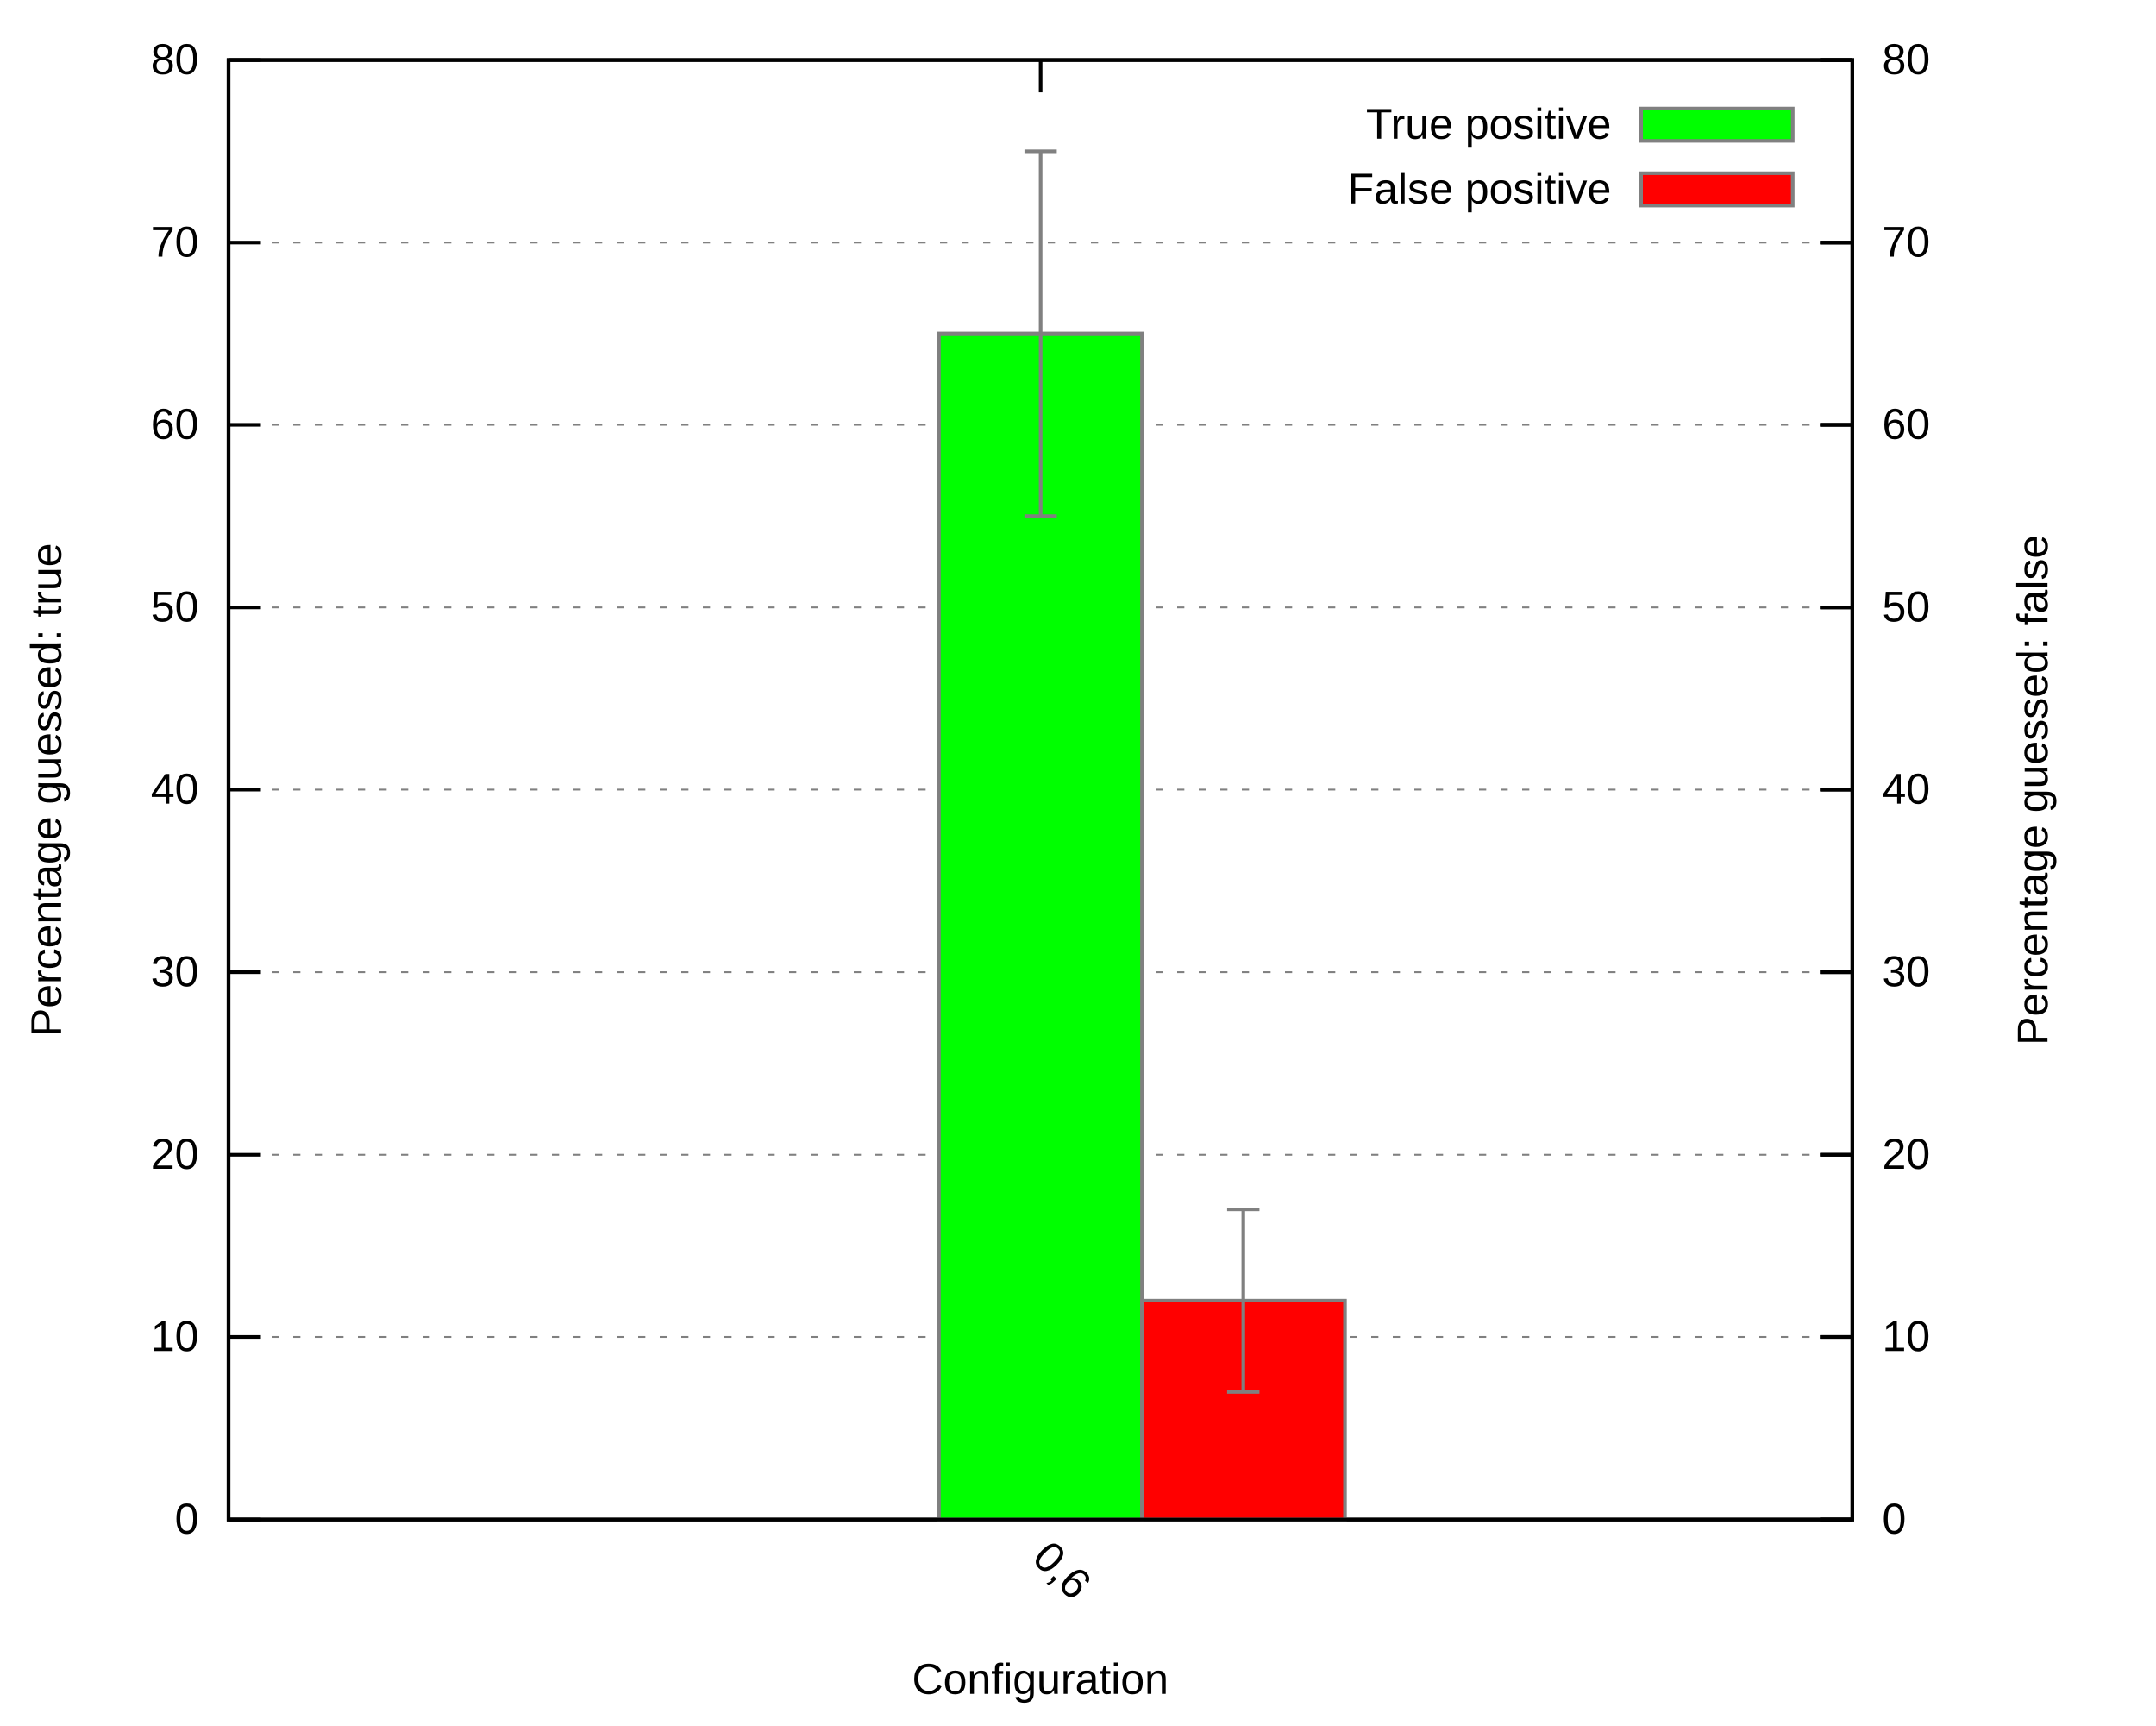
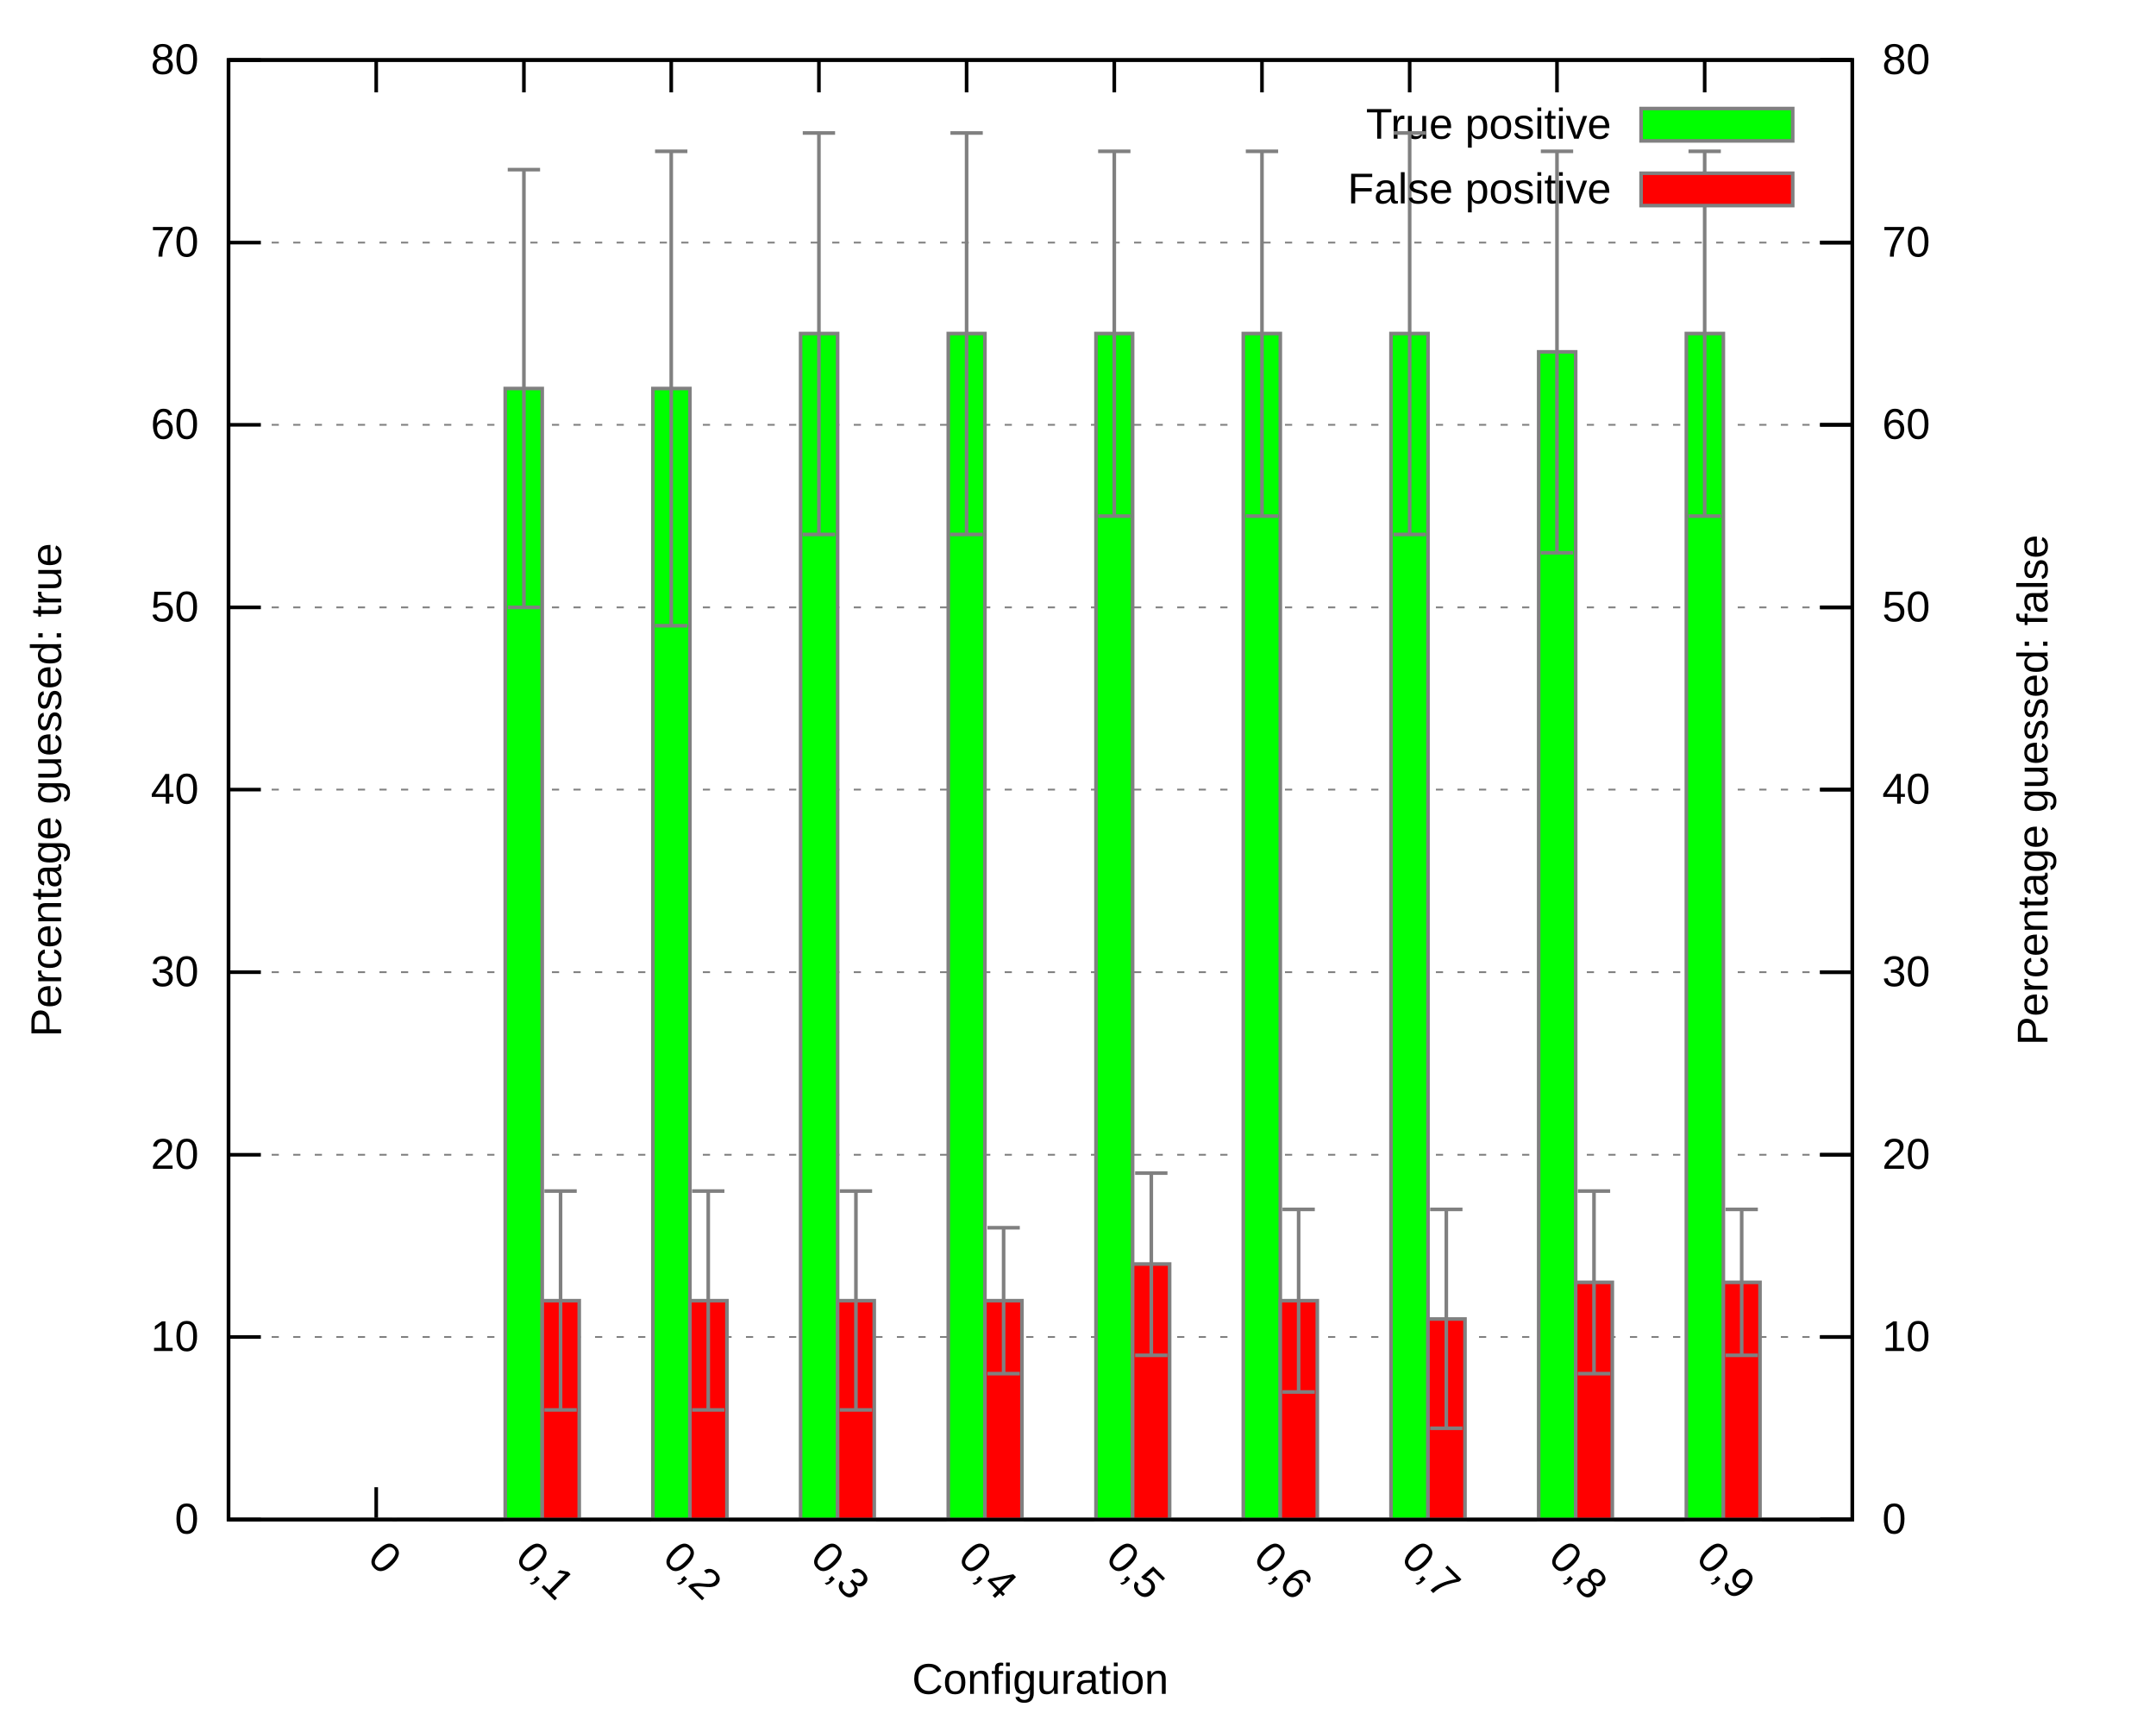
<svg xmlns="http://www.w3.org/2000/svg" xmlns:xlink="http://www.w3.org/1999/xlink" width="600" height="480" viewBox="0 0 600 480">
  <g id="gnuplot_canvas">
    <rect x="0" y="0" width="600" height="480" fill="none" />
    <defs>
      <circle id="gpDot" r="0.5" stroke-width="0.5" />
      <path id="gpPt0" stroke-width="0.222" stroke="currentColor" d="M-1,0 h2 M0,-1 v2" />
      <path id="gpPt1" stroke-width="0.222" stroke="currentColor" d="M-1,-1 L1,1 M1,-1 L-1,1" />
      <path id="gpPt2" stroke-width="0.222" stroke="currentColor" d="M-1,0 L1,0 M0,-1 L0,1 M-1,-1 L1,1 M-1,1 L1,-1" />
      <rect id="gpPt3" stroke-width="0.222" stroke="currentColor" x="-1" y="-1" width="2" height="2" />
      <rect id="gpPt4" stroke-width="0.222" stroke="currentColor" fill="currentColor" x="-1" y="-1" width="2" height="2" />
      <circle id="gpPt5" stroke-width="0.222" stroke="currentColor" cx="0" cy="0" r="1" />
      <use xlink:href="#gpPt5" id="gpPt6" fill="currentColor" stroke="none" />
      <path id="gpPt7" stroke-width="0.222" stroke="currentColor" d="M0,-1.33 L-1.33,0.67 L1.33,0.67 z" />
      <use xlink:href="#gpPt7" id="gpPt8" fill="currentColor" stroke="none" />
      <use xlink:href="#gpPt7" id="gpPt9" stroke="currentColor" transform="rotate(180)" />
      <use xlink:href="#gpPt9" id="gpPt10" fill="currentColor" stroke="none" />
      <use xlink:href="#gpPt3" id="gpPt11" stroke="currentColor" transform="rotate(45)" />
      <use xlink:href="#gpPt11" id="gpPt12" fill="currentColor" stroke="none" />
      <path id="gpPt13" stroke-width="0.222" stroke="currentColor" d="M0,1.330 L1.265,0.411 L0.782,-1.067 L-0.782,-1.076 L-1.265,0.411 z" />
      <use xlink:href="#gpPt13" id="gpPt14" fill="currentColor" stroke="none" />
      <filter id="textbox" filterUnits="objectBoundingBox" x="0" y="0" height="1" width="1">
        <feFlood flood-color="white" flood-opacity="1" result="bgnd" />
        <feComposite in="SourceGraphic" in2="bgnd" operator="atop" />
      </filter>
      <filter id="greybox" filterUnits="objectBoundingBox" x="0" y="0" height="1" width="1">
        <feFlood flood-color="lightgrey" flood-opacity="1" result="grey" />
        <feComposite in="SourceGraphic" in2="grey" operator="atop" />
      </filter>
    </defs>
    <g fill="none" color="white" stroke="currentColor" stroke-width="1.00" stroke-linecap="butt" stroke-linejoin="miter">
</g>
    <g fill="none" color="black" stroke="currentColor" stroke-width="1.00" stroke-linecap="butt" stroke-linejoin="miter">
</g>
    <g fill="none" color="black" stroke="black" stroke-width="0.50" stroke-linecap="butt" stroke-linejoin="miter">
</g>
    <g fill="none" color="gray" stroke="currentColor" stroke-width="0.50" stroke-linecap="butt" stroke-linejoin="miter">
      <path stroke="gray" stroke-dasharray="2,4" class="gridline" d="M63.6,422.8 L515.5,422.8  " />
    </g>
    <g fill="none" color="gray" stroke="gray" stroke-width="1.00" stroke-linecap="butt" stroke-linejoin="miter">
</g>
    <g fill="none" color="black" stroke="currentColor" stroke-width="1.00" stroke-linecap="butt" stroke-linejoin="miter">
      <path stroke="black" d="M63.6,422.8 L72.6,422.8 M515.5,422.8 L506.5,422.8  " />
      <g transform="translate(55.3,426.7)" stroke="none" fill="black" font-family="Arial" font-size="12.00" text-anchor="end">
        <text>
          <tspan font-family="Arial"> 0</tspan>
        </text>
      </g>
    </g>
    <g fill="none" color="black" stroke="currentColor" stroke-width="1.00" stroke-linecap="butt" stroke-linejoin="miter">
</g>
    <g fill="none" color="black" stroke="black" stroke-width="0.50" stroke-linecap="butt" stroke-linejoin="miter">
</g>
    <g fill="none" color="gray" stroke="currentColor" stroke-width="0.50" stroke-linecap="butt" stroke-linejoin="miter">
      <path stroke="gray" stroke-dasharray="2,4" class="gridline" d="M63.6,372.0 L515.5,372.0  " />
    </g>
    <g fill="none" color="gray" stroke="gray" stroke-width="1.00" stroke-linecap="butt" stroke-linejoin="miter">
</g>
    <g fill="none" color="black" stroke="currentColor" stroke-width="1.00" stroke-linecap="butt" stroke-linejoin="miter">
      <path stroke="black" d="M63.6,372.0 L72.6,372.0 M515.5,372.0 L506.5,372.0  " />
      <g transform="translate(55.3,375.9)" stroke="none" fill="black" font-family="Arial" font-size="12.00" text-anchor="end">
        <text>
          <tspan font-family="Arial"> 10</tspan>
        </text>
      </g>
    </g>
    <g fill="none" color="black" stroke="currentColor" stroke-width="1.00" stroke-linecap="butt" stroke-linejoin="miter">
</g>
    <g fill="none" color="black" stroke="black" stroke-width="0.50" stroke-linecap="butt" stroke-linejoin="miter">
</g>
    <g fill="none" color="gray" stroke="currentColor" stroke-width="0.50" stroke-linecap="butt" stroke-linejoin="miter">
      <path stroke="gray" stroke-dasharray="2,4" class="gridline" d="M63.6,321.3 L515.5,321.3  " />
    </g>
    <g fill="none" color="gray" stroke="gray" stroke-width="1.00" stroke-linecap="butt" stroke-linejoin="miter">
</g>
    <g fill="none" color="black" stroke="currentColor" stroke-width="1.00" stroke-linecap="butt" stroke-linejoin="miter">
      <path stroke="black" d="M63.6,321.3 L72.6,321.3 M515.5,321.3 L506.5,321.3  " />
      <g transform="translate(55.3,325.2)" stroke="none" fill="black" font-family="Arial" font-size="12.00" text-anchor="end">
        <text>
          <tspan font-family="Arial"> 20</tspan>
        </text>
      </g>
    </g>
    <g fill="none" color="black" stroke="currentColor" stroke-width="1.00" stroke-linecap="butt" stroke-linejoin="miter">
</g>
    <g fill="none" color="black" stroke="black" stroke-width="0.50" stroke-linecap="butt" stroke-linejoin="miter">
</g>
    <g fill="none" color="gray" stroke="currentColor" stroke-width="0.50" stroke-linecap="butt" stroke-linejoin="miter">
      <path stroke="gray" stroke-dasharray="2,4" class="gridline" d="M63.6,270.5 L515.5,270.5  " />
    </g>
    <g fill="none" color="gray" stroke="gray" stroke-width="1.00" stroke-linecap="butt" stroke-linejoin="miter">
</g>
    <g fill="none" color="black" stroke="currentColor" stroke-width="1.00" stroke-linecap="butt" stroke-linejoin="miter">
      <path stroke="black" d="M63.6,270.5 L72.6,270.5 M515.5,270.5 L506.5,270.5  " />
      <g transform="translate(55.3,274.4)" stroke="none" fill="black" font-family="Arial" font-size="12.00" text-anchor="end">
        <text>
          <tspan font-family="Arial"> 30</tspan>
        </text>
      </g>
    </g>
    <g fill="none" color="black" stroke="currentColor" stroke-width="1.00" stroke-linecap="butt" stroke-linejoin="miter">
</g>
    <g fill="none" color="black" stroke="black" stroke-width="0.50" stroke-linecap="butt" stroke-linejoin="miter">
</g>
    <g fill="none" color="gray" stroke="currentColor" stroke-width="0.50" stroke-linecap="butt" stroke-linejoin="miter">
      <path stroke="gray" stroke-dasharray="2,4" class="gridline" d="M63.6,219.7 L515.5,219.7  " />
    </g>
    <g fill="none" color="gray" stroke="gray" stroke-width="1.00" stroke-linecap="butt" stroke-linejoin="miter">
</g>
    <g fill="none" color="black" stroke="currentColor" stroke-width="1.00" stroke-linecap="butt" stroke-linejoin="miter">
      <path stroke="black" d="M63.6,219.7 L72.6,219.7 M515.5,219.7 L506.5,219.7  " />
      <g transform="translate(55.3,223.6)" stroke="none" fill="black" font-family="Arial" font-size="12.00" text-anchor="end">
        <text>
          <tspan font-family="Arial"> 40</tspan>
        </text>
      </g>
    </g>
    <g fill="none" color="black" stroke="currentColor" stroke-width="1.00" stroke-linecap="butt" stroke-linejoin="miter">
</g>
    <g fill="none" color="black" stroke="black" stroke-width="0.50" stroke-linecap="butt" stroke-linejoin="miter">
</g>
    <g fill="none" color="gray" stroke="currentColor" stroke-width="0.50" stroke-linecap="butt" stroke-linejoin="miter">
      <path stroke="gray" stroke-dasharray="2,4" class="gridline" d="M63.6,169.0 L515.5,169.0  " />
    </g>
    <g fill="none" color="gray" stroke="gray" stroke-width="1.00" stroke-linecap="butt" stroke-linejoin="miter">
</g>
    <g fill="none" color="black" stroke="currentColor" stroke-width="1.00" stroke-linecap="butt" stroke-linejoin="miter">
      <path stroke="black" d="M63.6,169.0 L72.6,169.0 M515.5,169.0 L506.5,169.0  " />
      <g transform="translate(55.3,172.9)" stroke="none" fill="black" font-family="Arial" font-size="12.00" text-anchor="end">
        <text>
          <tspan font-family="Arial"> 50</tspan>
        </text>
      </g>
    </g>
    <g fill="none" color="black" stroke="currentColor" stroke-width="1.00" stroke-linecap="butt" stroke-linejoin="miter">
</g>
    <g fill="none" color="black" stroke="black" stroke-width="0.50" stroke-linecap="butt" stroke-linejoin="miter">
</g>
    <g fill="none" color="gray" stroke="currentColor" stroke-width="0.50" stroke-linecap="butt" stroke-linejoin="miter">
      <path stroke="gray" stroke-dasharray="2,4" class="gridline" d="M63.6,118.2 L515.5,118.2  " />
    </g>
    <g fill="none" color="gray" stroke="gray" stroke-width="1.00" stroke-linecap="butt" stroke-linejoin="miter">
</g>
    <g fill="none" color="black" stroke="currentColor" stroke-width="1.00" stroke-linecap="butt" stroke-linejoin="miter">
      <path stroke="black" d="M63.6,118.2 L72.6,118.2 M515.5,118.2 L506.5,118.2  " />
      <g transform="translate(55.3,122.1)" stroke="none" fill="black" font-family="Arial" font-size="12.00" text-anchor="end">
        <text>
          <tspan font-family="Arial"> 60</tspan>
        </text>
      </g>
    </g>
    <g fill="none" color="black" stroke="currentColor" stroke-width="1.00" stroke-linecap="butt" stroke-linejoin="miter">
</g>
    <g fill="none" color="black" stroke="black" stroke-width="0.50" stroke-linecap="butt" stroke-linejoin="miter">
</g>
    <g fill="none" color="gray" stroke="currentColor" stroke-width="0.50" stroke-linecap="butt" stroke-linejoin="miter">
      <path stroke="gray" stroke-dasharray="2,4" class="gridline" d="M63.6,67.5 L515.5,67.5  " />
    </g>
    <g fill="none" color="gray" stroke="gray" stroke-width="1.00" stroke-linecap="butt" stroke-linejoin="miter">
</g>
    <g fill="none" color="black" stroke="currentColor" stroke-width="1.00" stroke-linecap="butt" stroke-linejoin="miter">
      <path stroke="black" d="M63.6,67.5 L72.6,67.5 M515.5,67.5 L506.5,67.5  " />
      <g transform="translate(55.3,71.4)" stroke="none" fill="black" font-family="Arial" font-size="12.00" text-anchor="end">
        <text>
          <tspan font-family="Arial"> 70</tspan>
        </text>
      </g>
    </g>
    <g fill="none" color="black" stroke="currentColor" stroke-width="1.00" stroke-linecap="butt" stroke-linejoin="miter">
</g>
    <g fill="none" color="black" stroke="black" stroke-width="0.50" stroke-linecap="butt" stroke-linejoin="miter">
</g>
    <g fill="none" color="gray" stroke="currentColor" stroke-width="0.50" stroke-linecap="butt" stroke-linejoin="miter">
      <path stroke="gray" stroke-dasharray="2,4" class="gridline" d="M63.6,16.7 L515.5,16.7  " />
    </g>
    <g fill="none" color="gray" stroke="gray" stroke-width="1.00" stroke-linecap="butt" stroke-linejoin="miter">
</g>
    <g fill="none" color="black" stroke="currentColor" stroke-width="1.00" stroke-linecap="butt" stroke-linejoin="miter">
      <path stroke="black" d="M63.6,16.7 L72.6,16.7 M515.5,16.7 L506.5,16.7  " />
      <g transform="translate(55.3,20.6)" stroke="none" fill="black" font-family="Arial" font-size="12.00" text-anchor="end">
        <text>
          <tspan font-family="Arial"> 80</tspan>
        </text>
      </g>
    </g>
    <g fill="none" color="black" stroke="currentColor" stroke-width="1.00" stroke-linecap="butt" stroke-linejoin="miter">
-       <path stroke="black" d="M289.6,422.8 L289.6,413.8 M289.6,16.7 L289.6,25.7  " />
-       <g transform="translate(286.8,433.9) rotate(45)" stroke="none" fill="black" font-family="Arial" font-size="12.00" text-anchor="start">
+       <path stroke="black" d="M104.7,422.8 L104.7,413.8 M104.7,16.7 L104.7,25.7  " />
+       <g transform="translate(101.9,433.9) rotate(45)" stroke="none" fill="black" font-family="Arial" font-size="12.00" text-anchor="start">
+         <text>
+           <tspan font-family="Arial">0</tspan>
+         </text>
+       </g>
+     </g>
+     <g fill="none" color="black" stroke="currentColor" stroke-width="1.00" stroke-linecap="butt" stroke-linejoin="miter">
+       <path stroke="black" d="M145.8,422.8 L145.8,413.8 M145.8,16.7 L145.8,25.7  " />
+       <g transform="translate(143.0,433.9) rotate(45)" stroke="none" fill="black" font-family="Arial" font-size="12.00" text-anchor="start">
+         <text>
+           <tspan font-family="Arial">0,1</tspan>
+         </text>
+       </g>
+     </g>
+     <g fill="none" color="black" stroke="currentColor" stroke-width="1.00" stroke-linecap="butt" stroke-linejoin="miter">
+       <path stroke="black" d="M186.8,422.8 L186.8,413.8 M186.8,16.7 L186.8,25.7  " />
+       <g transform="translate(184.0,433.9) rotate(45)" stroke="none" fill="black" font-family="Arial" font-size="12.00" text-anchor="start">
+         <text>
+           <tspan font-family="Arial">0,2</tspan>
+         </text>
+       </g>
+     </g>
+     <g fill="none" color="black" stroke="currentColor" stroke-width="1.00" stroke-linecap="butt" stroke-linejoin="miter">
+       <path stroke="black" d="M227.9,422.8 L227.9,413.8 M227.9,16.7 L227.9,25.7  " />
+       <g transform="translate(225.1,433.9) rotate(45)" stroke="none" fill="black" font-family="Arial" font-size="12.00" text-anchor="start">
+         <text>
+           <tspan font-family="Arial">0,3</tspan>
+         </text>
+       </g>
+     </g>
+     <g fill="none" color="black" stroke="currentColor" stroke-width="1.00" stroke-linecap="butt" stroke-linejoin="miter">
+       <path stroke="black" d="M269.0,422.8 L269.0,413.8 M269.0,16.7 L269.0,25.7  " />
+       <g transform="translate(266.2,433.9) rotate(45)" stroke="none" fill="black" font-family="Arial" font-size="12.00" text-anchor="start">
+         <text>
+           <tspan font-family="Arial">0,4</tspan>
+         </text>
+       </g>
+     </g>
+     <g fill="none" color="black" stroke="currentColor" stroke-width="1.00" stroke-linecap="butt" stroke-linejoin="miter">
+       <path stroke="black" d="M310.1,422.8 L310.1,413.8 M310.1,16.7 L310.1,25.7  " />
+       <g transform="translate(307.3,433.9) rotate(45)" stroke="none" fill="black" font-family="Arial" font-size="12.00" text-anchor="start">
+         <text>
+           <tspan font-family="Arial">0,5</tspan>
+         </text>
+       </g>
+     </g>
+     <g fill="none" color="black" stroke="currentColor" stroke-width="1.00" stroke-linecap="butt" stroke-linejoin="miter">
+       <path stroke="black" d="M351.2,422.8 L351.2,413.8 M351.2,16.7 L351.2,25.7  " />
+       <g transform="translate(348.4,433.9) rotate(45)" stroke="none" fill="black" font-family="Arial" font-size="12.00" text-anchor="start">
        <text>
          <tspan font-family="Arial">0,6</tspan>
+         </text>
+       </g>
+     </g>
+     <g fill="none" color="black" stroke="currentColor" stroke-width="1.00" stroke-linecap="butt" stroke-linejoin="miter">
+       <path stroke="black" d="M392.3,422.8 L392.3,413.8 M392.3,16.7 L392.3,25.7  " />
+       <g transform="translate(389.5,433.9) rotate(45)" stroke="none" fill="black" font-family="Arial" font-size="12.00" text-anchor="start">
+         <text>
+           <tspan font-family="Arial">0,7</tspan>
+         </text>
+       </g>
+     </g>
+     <g fill="none" color="black" stroke="currentColor" stroke-width="1.00" stroke-linecap="butt" stroke-linejoin="miter">
+       <path stroke="black" d="M433.3,422.8 L433.3,413.8 M433.3,16.7 L433.3,25.7  " />
+       <g transform="translate(430.5,433.9) rotate(45)" stroke="none" fill="black" font-family="Arial" font-size="12.00" text-anchor="start">
+         <text>
+           <tspan font-family="Arial">0,8</tspan>
+         </text>
+       </g>
+     </g>
+     <g fill="none" color="black" stroke="currentColor" stroke-width="1.00" stroke-linecap="butt" stroke-linejoin="miter">
+       <path stroke="black" d="M474.4,422.8 L474.4,413.8 M474.4,16.7 L474.4,25.7  " />
+       <g transform="translate(471.6,433.9) rotate(45)" stroke="none" fill="black" font-family="Arial" font-size="12.00" text-anchor="start">
+         <text>
+           <tspan font-family="Arial">0,9</tspan>
        </text>
      </g>
    </g>
    <g fill="none" color="black" stroke="currentColor" stroke-width="1.00" stroke-linecap="butt" stroke-linejoin="miter">
      <path stroke="black" d="M515.5,422.8 L506.5,422.8  " />
      <g transform="translate(523.8,426.7)" stroke="none" fill="black" font-family="Arial" font-size="12.00" text-anchor="start">
        <text>
          <tspan font-family="Arial"> 0</tspan>
        </text>
      </g>
    </g>
    <g fill="none" color="black" stroke="currentColor" stroke-width="1.00" stroke-linecap="butt" stroke-linejoin="miter">
      <path stroke="black" d="M515.5,372.0 L506.5,372.0  " />
      <g transform="translate(523.8,375.9)" stroke="none" fill="black" font-family="Arial" font-size="12.00" text-anchor="start">
        <text>
          <tspan font-family="Arial"> 10</tspan>
        </text>
      </g>
    </g>
    <g fill="none" color="black" stroke="currentColor" stroke-width="1.00" stroke-linecap="butt" stroke-linejoin="miter">
      <path stroke="black" d="M515.5,321.3 L506.5,321.3  " />
      <g transform="translate(523.8,325.2)" stroke="none" fill="black" font-family="Arial" font-size="12.00" text-anchor="start">
        <text>
          <tspan font-family="Arial"> 20</tspan>
        </text>
      </g>
    </g>
    <g fill="none" color="black" stroke="currentColor" stroke-width="1.00" stroke-linecap="butt" stroke-linejoin="miter">
      <path stroke="black" d="M515.5,270.5 L506.5,270.5  " />
      <g transform="translate(523.8,274.4)" stroke="none" fill="black" font-family="Arial" font-size="12.00" text-anchor="start">
        <text>
          <tspan font-family="Arial"> 30</tspan>
        </text>
      </g>
    </g>
    <g fill="none" color="black" stroke="currentColor" stroke-width="1.00" stroke-linecap="butt" stroke-linejoin="miter">
      <path stroke="black" d="M515.5,219.7 L506.5,219.7  " />
      <g transform="translate(523.8,223.6)" stroke="none" fill="black" font-family="Arial" font-size="12.00" text-anchor="start">
        <text>
          <tspan font-family="Arial"> 40</tspan>
        </text>
      </g>
    </g>
    <g fill="none" color="black" stroke="currentColor" stroke-width="1.00" stroke-linecap="butt" stroke-linejoin="miter">
      <path stroke="black" d="M515.5,169.0 L506.5,169.0  " />
      <g transform="translate(523.8,172.9)" stroke="none" fill="black" font-family="Arial" font-size="12.00" text-anchor="start">
        <text>
          <tspan font-family="Arial"> 50</tspan>
        </text>
      </g>
    </g>
    <g fill="none" color="black" stroke="currentColor" stroke-width="1.00" stroke-linecap="butt" stroke-linejoin="miter">
      <path stroke="black" d="M515.5,118.2 L506.5,118.2  " />
      <g transform="translate(523.8,122.1)" stroke="none" fill="black" font-family="Arial" font-size="12.00" text-anchor="start">
        <text>
          <tspan font-family="Arial"> 60</tspan>
        </text>
      </g>
    </g>
    <g fill="none" color="black" stroke="currentColor" stroke-width="1.00" stroke-linecap="butt" stroke-linejoin="miter">
      <path stroke="black" d="M515.5,67.5 L506.5,67.5  " />
      <g transform="translate(523.8,71.4)" stroke="none" fill="black" font-family="Arial" font-size="12.00" text-anchor="start">
        <text>
          <tspan font-family="Arial"> 70</tspan>
        </text>
      </g>
    </g>
    <g fill="none" color="black" stroke="currentColor" stroke-width="1.00" stroke-linecap="butt" stroke-linejoin="miter">
      <path stroke="black" d="M515.5,16.7 L506.5,16.7  " />
      <g transform="translate(523.8,20.6)" stroke="none" fill="black" font-family="Arial" font-size="12.00" text-anchor="start">
        <text>
          <tspan font-family="Arial"> 80</tspan>
        </text>
      </g>
    </g>
    <g fill="none" color="black" stroke="currentColor" stroke-width="1.00" stroke-linecap="butt" stroke-linejoin="miter">
</g>
    <g fill="none" color="black" stroke="currentColor" stroke-width="1.00" stroke-linecap="butt" stroke-linejoin="miter">
      <path stroke="black" d="M63.6,16.7 L63.6,422.8 L515.5,422.8 L515.5,16.7 L63.6,16.7 Z  " />
    </g>
    <g fill="none" color="black" stroke="currentColor" stroke-width="1.00" stroke-linecap="butt" stroke-linejoin="miter">
      <g transform="translate(17.0,219.8) rotate(270)" stroke="none" fill="black" font-family="Arial" font-size="12.00" text-anchor="middle">
        <text>
          <tspan font-family="Arial">Percentage guessed: true</tspan>
        </text>
      </g>
    </g>
    <g fill="none" color="black" stroke="currentColor" stroke-width="1.00" stroke-linecap="butt" stroke-linejoin="miter">
      <g transform="translate(569.8,219.8) rotate(270)" stroke="none" fill="black" font-family="Arial" font-size="12.00" text-anchor="middle">
        <text>
          <tspan font-family="Arial">Percentage guessed: false</tspan>
        </text>
      </g>
    </g>
    <g fill="none" color="black" stroke="currentColor" stroke-width="1.00" stroke-linecap="butt" stroke-linejoin="miter">
      <g transform="translate(289.5,471.3)" stroke="none" fill="black" font-family="Arial" font-size="12.00" text-anchor="middle">
        <text>
          <tspan font-family="Arial">Configuration</tspan>
        </text>
      </g>
    </g>
    <g fill="none" color="black" stroke="currentColor" stroke-width="1.00" stroke-linecap="butt" stroke-linejoin="miter">
</g>
    <g id="gnuplot_plot_1">
      <g fill="none" color="black" stroke="currentColor" stroke-width="1.00" stroke-linecap="butt" stroke-linejoin="miter">
        <g transform="translate(448.4,38.6)" stroke="none" fill="black" font-family="Arial" font-size="12.00" text-anchor="end">
          <text>
            <tspan font-family="Arial">True positive</tspan>
          </text>
        </g>
      </g>
      <g fill="none" color="black" stroke="currentColor" stroke-width="1.00" stroke-linecap="butt" stroke-linejoin="miter">
        <g stroke="none" shape-rendering="crispEdges">
          <polygon fill="rgb(  0, 255,   0)" points="456.7,39.2 498.9,39.2 498.9,30.2 456.7,30.2 " />
        </g>
        <path stroke="gray" d="M456.7,39.2 L498.9,39.2 L498.9,30.2 L456.7,30.2 L456.7,39.2 Z  " />
      </g>
      <g fill="none" color="black" stroke="currentColor" stroke-width="1.00" stroke-linecap="butt" stroke-linejoin="miter">
        <g stroke="none" shape-rendering="crispEdges">
-           <polygon fill="rgb(  0, 255,   0)" points="261.3,422.8 317.9,422.8 317.9,92.7 261.3,92.7 " />
-         </g>
-         <path stroke="gray" d="M261.3,422.8 L261.3,92.8 L317.8,92.8 L317.8,422.8 L261.3,422.8 Z  " />
-       </g>
-       <g fill="none" color="black" stroke="currentColor" stroke-width="1.00" stroke-linecap="butt" stroke-linejoin="miter">
-         <path stroke="gray" d="M289.6,143.6 L289.6,42.1 M285.1,143.6 L294.1,143.6 M285.1,42.1 L294.1,42.1  " />
+           <polygon fill="rgb(  0, 255,   0)" points="140.6,422.8 151.0,422.8 151.0,108.0 140.6,108.0 " />
+         </g>
+         <path stroke="gray" d="M140.6,422.8 L140.6,108.1 L150.9,108.1 L150.9,422.8 L140.6,422.8 Z  " />
+       </g>
+       <g fill="none" color="black" stroke="currentColor" stroke-width="1.00" stroke-linecap="butt" stroke-linejoin="miter">
+         <g stroke="none" shape-rendering="crispEdges">
+           <polygon fill="rgb(  0, 255,   0)" points="181.7,422.8 192.1,422.8 192.1,108.0 181.7,108.0 " />
+         </g>
+         <path stroke="gray" d="M181.7,422.8 L181.7,108.1 L192.0,108.1 L192.0,422.8 L181.7,422.8 Z  " />
+       </g>
+       <g fill="none" color="black" stroke="currentColor" stroke-width="1.00" stroke-linecap="butt" stroke-linejoin="miter">
+         <g stroke="none" shape-rendering="crispEdges">
+           <polygon fill="rgb(  0, 255,   0)" points="222.8,422.8 233.2,422.8 233.2,92.7 222.8,92.7 " />
+         </g>
+         <path stroke="gray" d="M222.8,422.8 L222.8,92.8 L233.1,92.8 L233.1,422.8 L222.8,422.8 Z  " />
+       </g>
+       <g fill="none" color="black" stroke="currentColor" stroke-width="1.00" stroke-linecap="butt" stroke-linejoin="miter">
+         <g stroke="none" shape-rendering="crispEdges">
+           <polygon fill="rgb(  0, 255,   0)" points="263.9,422.8 274.2,422.8 274.2,92.7 263.9,92.7 " />
+         </g>
+         <path stroke="gray" d="M263.9,422.8 L263.9,92.8 L274.1,92.8 L274.1,422.8 L263.9,422.8 Z  " />
+       </g>
+       <g fill="none" color="black" stroke="currentColor" stroke-width="1.00" stroke-linecap="butt" stroke-linejoin="miter">
+         <g stroke="none" shape-rendering="crispEdges">
+           <polygon fill="rgb(  0, 255,   0)" points="305.0,422.8 315.3,422.8 315.3,92.7 305.0,92.7 " />
+         </g>
+         <path stroke="gray" d="M305.0,422.8 L305.0,92.8 L315.2,92.8 L315.2,422.8 L305.0,422.8 Z  " />
+       </g>
+       <g fill="none" color="black" stroke="currentColor" stroke-width="1.00" stroke-linecap="butt" stroke-linejoin="miter">
+         <g stroke="none" shape-rendering="crispEdges">
+           <polygon fill="rgb(  0, 255,   0)" points="346.0,422.8 356.4,422.8 356.4,92.7 346.0,92.7 " />
+         </g>
+         <path stroke="gray" d="M346.0,422.8 L346.0,92.8 L356.3,92.8 L356.3,422.8 L346.0,422.8 Z  " />
+       </g>
+       <g fill="none" color="black" stroke="currentColor" stroke-width="1.00" stroke-linecap="butt" stroke-linejoin="miter">
+         <g stroke="none" shape-rendering="crispEdges">
+           <polygon fill="rgb(  0, 255,   0)" points="387.1,422.8 397.5,422.8 397.5,92.7 387.1,92.7 " />
+         </g>
+         <path stroke="gray" d="M387.1,422.8 L387.1,92.8 L397.4,92.8 L397.4,422.8 L387.1,422.8 Z  " />
+       </g>
+       <g fill="none" color="black" stroke="currentColor" stroke-width="1.00" stroke-linecap="butt" stroke-linejoin="miter">
+         <g stroke="none" shape-rendering="crispEdges">
+           <polygon fill="rgb(  0, 255,   0)" points="428.2,422.8 438.6,422.8 438.6,97.8 428.2,97.8 " />
+         </g>
+         <path stroke="gray" d="M428.2,422.8 L428.2,97.9 L438.5,97.9 L438.5,422.8 L428.2,422.8 Z  " />
+       </g>
+       <g fill="none" color="black" stroke="currentColor" stroke-width="1.00" stroke-linecap="butt" stroke-linejoin="miter">
+         <g stroke="none" shape-rendering="crispEdges">
+           <polygon fill="rgb(  0, 255,   0)" points="469.3,422.8 479.7,422.8 479.7,92.7 469.3,92.7 " />
+         </g>
+         <path stroke="gray" d="M469.3,422.8 L469.3,92.8 L479.6,92.8 L479.6,422.8 L469.3,422.8 Z  " />
+       </g>
+       <g fill="none" color="black" stroke="currentColor" stroke-width="1.00" stroke-linecap="butt" stroke-linejoin="miter">
+         <path stroke="gray" d="M104.7,422.8 M100.2,422.8 L109.2,422.8 M100.2,422.8 L109.2,422.8 M145.8,169.0 L145.8,47.2 M141.3,169.0   L150.3,169.0 M141.3,47.2 L150.3,47.2 M186.8,174.1 L186.8,42.1 M182.3,174.1 L191.3,174.1 M182.3,42.1   L191.3,42.1 M227.9,148.7 L227.9,37.0 M223.4,148.7 L232.4,148.7 M223.4,37.0 L232.4,37.0 M269.0,148.7   L269.0,37.0 M264.5,148.7 L273.5,148.7 M264.5,37.0 L273.5,37.0 M310.1,143.6 L310.1,42.1 M305.6,143.6   L314.6,143.6 M305.6,42.1 L314.6,42.1 M351.2,143.6 L351.2,42.1 M346.7,143.6 L355.7,143.6 M346.7,42.1   L355.7,42.1 M392.3,148.7 L392.3,37.0 M387.8,148.7 L396.8,148.7 M387.8,37.0 L396.8,37.0 M433.3,153.8   L433.3,42.1 M428.8,153.8 L437.8,153.8 M428.8,42.1 L437.8,42.1 M474.4,143.6 L474.4,42.1 M469.9,143.6   L478.9,143.6 M469.9,42.1 L478.9,42.1  " />
      </g>
      <g fill="none" color="black" stroke="currentColor" stroke-width="1.00" stroke-linecap="butt" stroke-linejoin="miter">
</g>
    </g>
    <g id="gnuplot_plot_2">
      <g fill="none" color="black" stroke="currentColor" stroke-width="1.00" stroke-linecap="butt" stroke-linejoin="miter">
        <g transform="translate(448.4,56.6)" stroke="none" fill="black" font-family="Arial" font-size="12.00" text-anchor="end">
          <text>
            <tspan font-family="Arial">False positive</tspan>
          </text>
        </g>
      </g>
      <g fill="none" color="black" stroke="currentColor" stroke-width="1.00" stroke-linecap="butt" stroke-linejoin="miter">
        <g stroke="none" shape-rendering="crispEdges">
          <polygon fill="rgb(255,   0,   0)" points="456.7,57.2 498.9,57.2 498.9,48.2 456.7,48.2 " />
        </g>
        <path stroke="gray" d="M456.7,57.2 L498.9,57.2 L498.9,48.2 L456.7,48.2 L456.7,57.2 Z  " />
      </g>
      <g fill="none" color="black" stroke="currentColor" stroke-width="1.00" stroke-linecap="butt" stroke-linejoin="miter">
        <g stroke="none" shape-rendering="crispEdges">
-           <polygon fill="rgb(255,   0,   0)" points="317.8,422.8 374.4,422.8 374.4,361.8 317.8,361.8 " />
-         </g>
-         <path stroke="gray" d="M317.8,422.8 L317.8,361.9 L374.3,361.9 L374.3,422.8 L317.8,422.8 Z  " />
-       </g>
-       <g fill="none" color="black" stroke="currentColor" stroke-width="1.00" stroke-linecap="butt" stroke-linejoin="miter">
-         <path stroke="gray" d="M346.0,387.3 L346.0,336.5 M341.5,387.3 L350.5,387.3 M341.5,336.5 L350.5,336.5  " />
+           <polygon fill="rgb(255,   0,   0)" points="150.9,422.8 161.3,422.8 161.3,361.8 150.9,361.8 " />
+         </g>
+         <path stroke="gray" d="M150.9,422.8 L150.9,361.9 L161.2,361.9 L161.2,422.8 L150.9,422.8 Z  " />
+       </g>
+       <g fill="none" color="black" stroke="currentColor" stroke-width="1.00" stroke-linecap="butt" stroke-linejoin="miter">
+         <g stroke="none" shape-rendering="crispEdges">
+           <polygon fill="rgb(255,   0,   0)" points="192.0,422.8 202.4,422.8 202.4,361.8 192.0,361.8 " />
+         </g>
+         <path stroke="gray" d="M192.0,422.8 L192.0,361.9 L202.3,361.9 L202.3,422.8 L192.0,422.8 Z  " />
+       </g>
+       <g fill="none" color="black" stroke="currentColor" stroke-width="1.00" stroke-linecap="butt" stroke-linejoin="miter">
+         <g stroke="none" shape-rendering="crispEdges">
+           <polygon fill="rgb(255,   0,   0)" points="233.1,422.8 243.4,422.8 243.4,361.8 233.1,361.8 " />
+         </g>
+         <path stroke="gray" d="M233.1,422.8 L233.1,361.9 L243.3,361.9 L243.3,422.8 L233.1,422.8 Z  " />
+       </g>
+       <g fill="none" color="black" stroke="currentColor" stroke-width="1.00" stroke-linecap="butt" stroke-linejoin="miter">
+         <g stroke="none" shape-rendering="crispEdges">
+           <polygon fill="rgb(255,   0,   0)" points="274.1,422.8 284.5,422.8 284.5,361.8 274.1,361.8 " />
+         </g>
+         <path stroke="gray" d="M274.1,422.8 L274.1,361.9 L284.4,361.9 L284.4,422.8 L274.1,422.8 Z  " />
+       </g>
+       <g fill="none" color="black" stroke="currentColor" stroke-width="1.00" stroke-linecap="butt" stroke-linejoin="miter">
+         <g stroke="none" shape-rendering="crispEdges">
+           <polygon fill="rgb(255,   0,   0)" points="315.2,422.8 325.6,422.8 325.6,351.6 315.2,351.6 " />
+         </g>
+         <path stroke="gray" d="M315.2,422.8 L315.2,351.7 L325.5,351.7 L325.5,422.8 L315.2,422.8 Z  " />
+       </g>
+       <g fill="none" color="black" stroke="currentColor" stroke-width="1.00" stroke-linecap="butt" stroke-linejoin="miter">
+         <g stroke="none" shape-rendering="crispEdges">
+           <polygon fill="rgb(255,   0,   0)" points="356.3,422.8 366.7,422.8 366.7,361.8 356.3,361.8 " />
+         </g>
+         <path stroke="gray" d="M356.3,422.8 L356.3,361.9 L366.6,361.9 L366.6,422.8 L356.3,422.8 Z  " />
+       </g>
+       <g fill="none" color="black" stroke="currentColor" stroke-width="1.00" stroke-linecap="butt" stroke-linejoin="miter">
+         <g stroke="none" shape-rendering="crispEdges">
+           <polygon fill="rgb(255,   0,   0)" points="397.4,422.8 407.8,422.8 407.8,366.9 397.4,366.9 " />
+         </g>
+         <path stroke="gray" d="M397.4,422.8 L397.4,367.0 L407.7,367.0 L407.7,422.8 L397.4,422.8 Z  " />
+       </g>
+       <g fill="none" color="black" stroke="currentColor" stroke-width="1.00" stroke-linecap="butt" stroke-linejoin="miter">
+         <g stroke="none" shape-rendering="crispEdges">
+           <polygon fill="rgb(255,   0,   0)" points="438.5,422.8 448.8,422.8 448.8,356.7 438.5,356.7 " />
+         </g>
+         <path stroke="gray" d="M438.5,422.8 L438.5,356.8 L448.7,356.8 L448.7,422.8 L438.5,422.8 Z  " />
+       </g>
+       <g fill="none" color="black" stroke="currentColor" stroke-width="1.00" stroke-linecap="butt" stroke-linejoin="miter">
+         <g stroke="none" shape-rendering="crispEdges">
+           <polygon fill="rgb(255,   0,   0)" points="479.6,422.8 489.9,422.8 489.9,356.7 479.6,356.7 " />
+         </g>
+         <path stroke="gray" d="M479.6,422.8 L479.6,356.8 L489.8,356.8 L489.8,422.8 L479.6,422.8 Z  " />
+       </g>
+       <g fill="none" color="black" stroke="currentColor" stroke-width="1.00" stroke-linecap="butt" stroke-linejoin="miter">
+         <path stroke="gray" d="M115.0,422.8 M110.5,422.8 L119.5,422.8 M110.5,422.8 L119.5,422.8 M156.0,392.3 L156.0,331.4 M151.5,392.3   L160.5,392.3 M151.5,331.4 L160.5,331.4 M197.1,392.3 L197.1,331.4 M192.6,392.3 L201.6,392.3 M192.6,331.4   L201.6,331.4 M238.2,392.3 L238.2,331.4 M233.7,392.3 L242.7,392.3 M233.7,331.4 L242.7,331.4 M279.3,382.2   L279.3,341.6 M274.8,382.2 L283.8,382.2 M274.8,341.6 L283.8,341.6 M320.4,377.1 L320.4,326.4 M315.9,377.1   L324.9,377.1 M315.9,326.4 L324.9,326.4 M361.4,387.3 L361.4,336.5 M356.9,387.3 L365.9,387.3 M356.9,336.5   L365.9,336.5 M402.5,397.4 L402.5,336.5 M398.0,397.4 L407.0,397.4 M398.0,336.5 L407.0,336.5 M443.6,382.2   L443.6,331.4 M439.1,382.2 L448.1,382.2 M439.1,331.4 L448.1,331.4 M484.7,377.1 L484.7,336.5 M480.2,377.1   L489.2,377.1 M480.2,336.5 L489.2,336.5  " />
      </g>
      <g fill="none" color="black" stroke="currentColor" stroke-width="1.00" stroke-linecap="butt" stroke-linejoin="miter">
</g>
    </g>
    <g fill="none" color="white" stroke="rgb(255,   0,   0)" stroke-width="2.00" stroke-linecap="butt" stroke-linejoin="miter">
</g>
    <g fill="none" color="black" stroke="currentColor" stroke-width="2.00" stroke-linecap="butt" stroke-linejoin="miter">
</g>
    <g fill="none" color="black" stroke="black" stroke-width="1.00" stroke-linecap="butt" stroke-linejoin="miter">
</g>
    <g fill="none" color="black" stroke="currentColor" stroke-width="1.00" stroke-linecap="butt" stroke-linejoin="miter">
      <path stroke="black" d="M63.6,16.7 L63.6,422.8 L515.5,422.8 L515.5,16.7 L63.6,16.7 Z  " />
    </g>
    <g fill="none" color="black" stroke="currentColor" stroke-width="1.00" stroke-linecap="butt" stroke-linejoin="miter">
</g>
  </g>
</svg>
